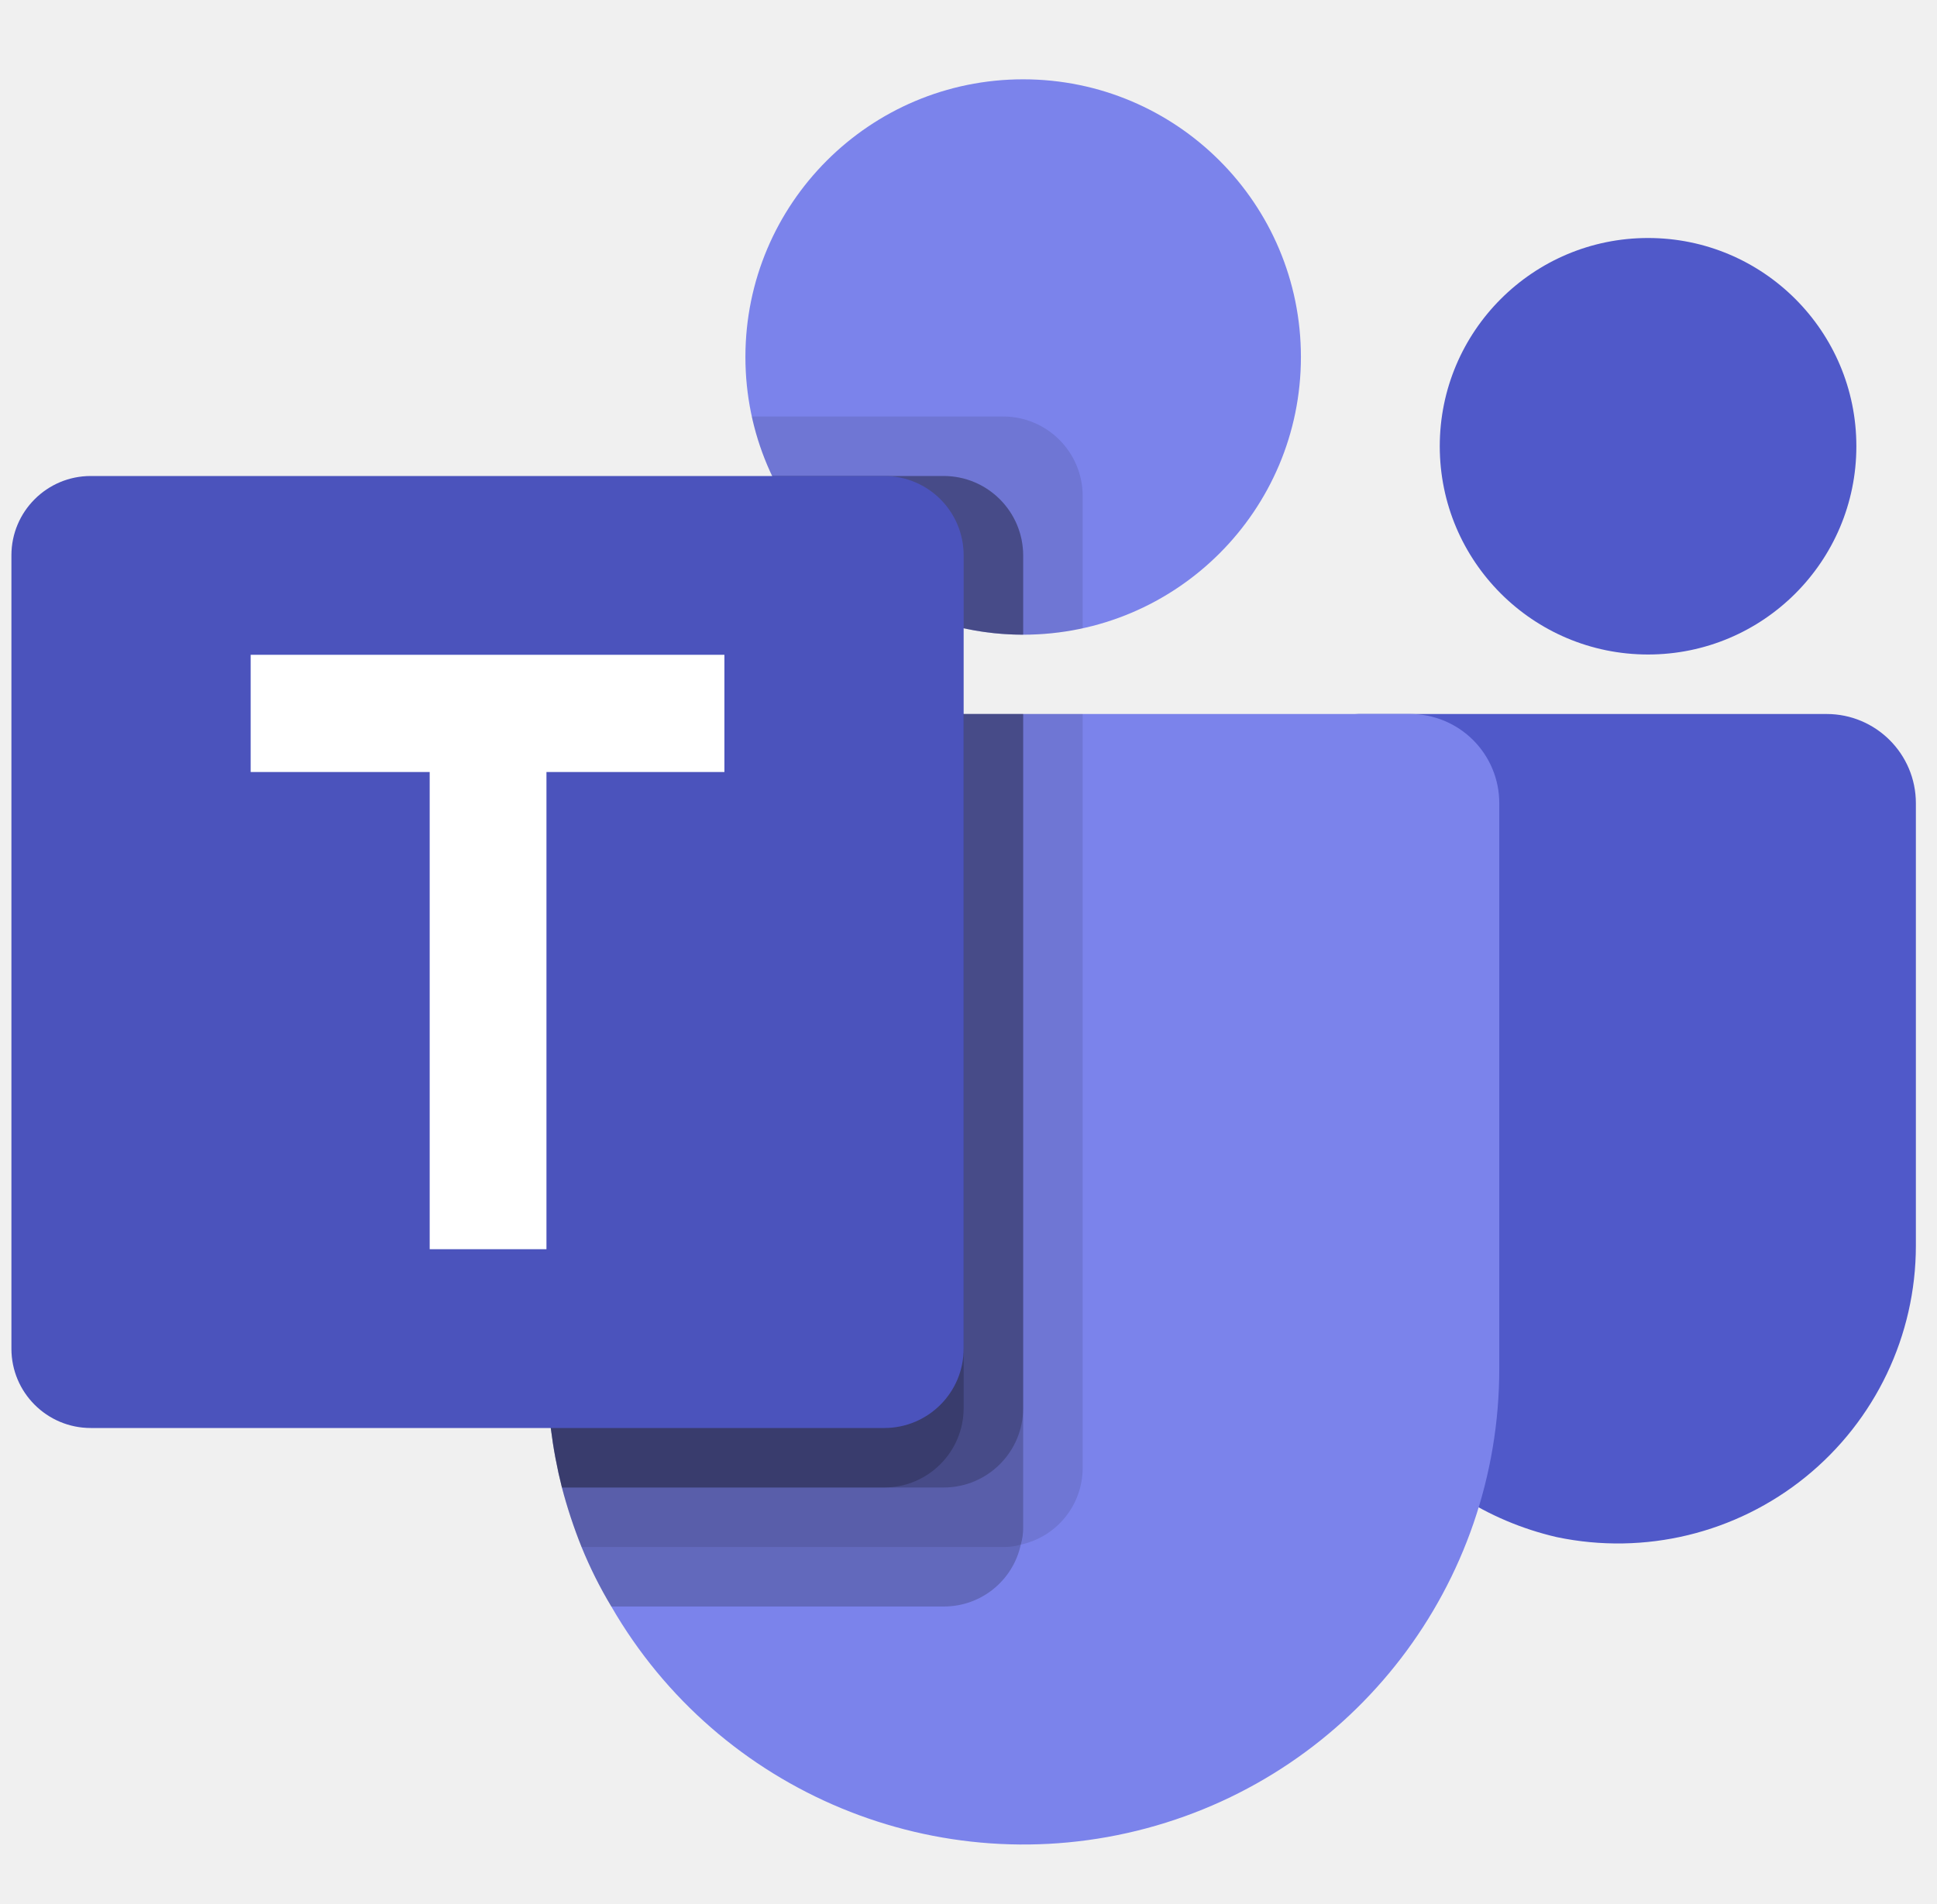
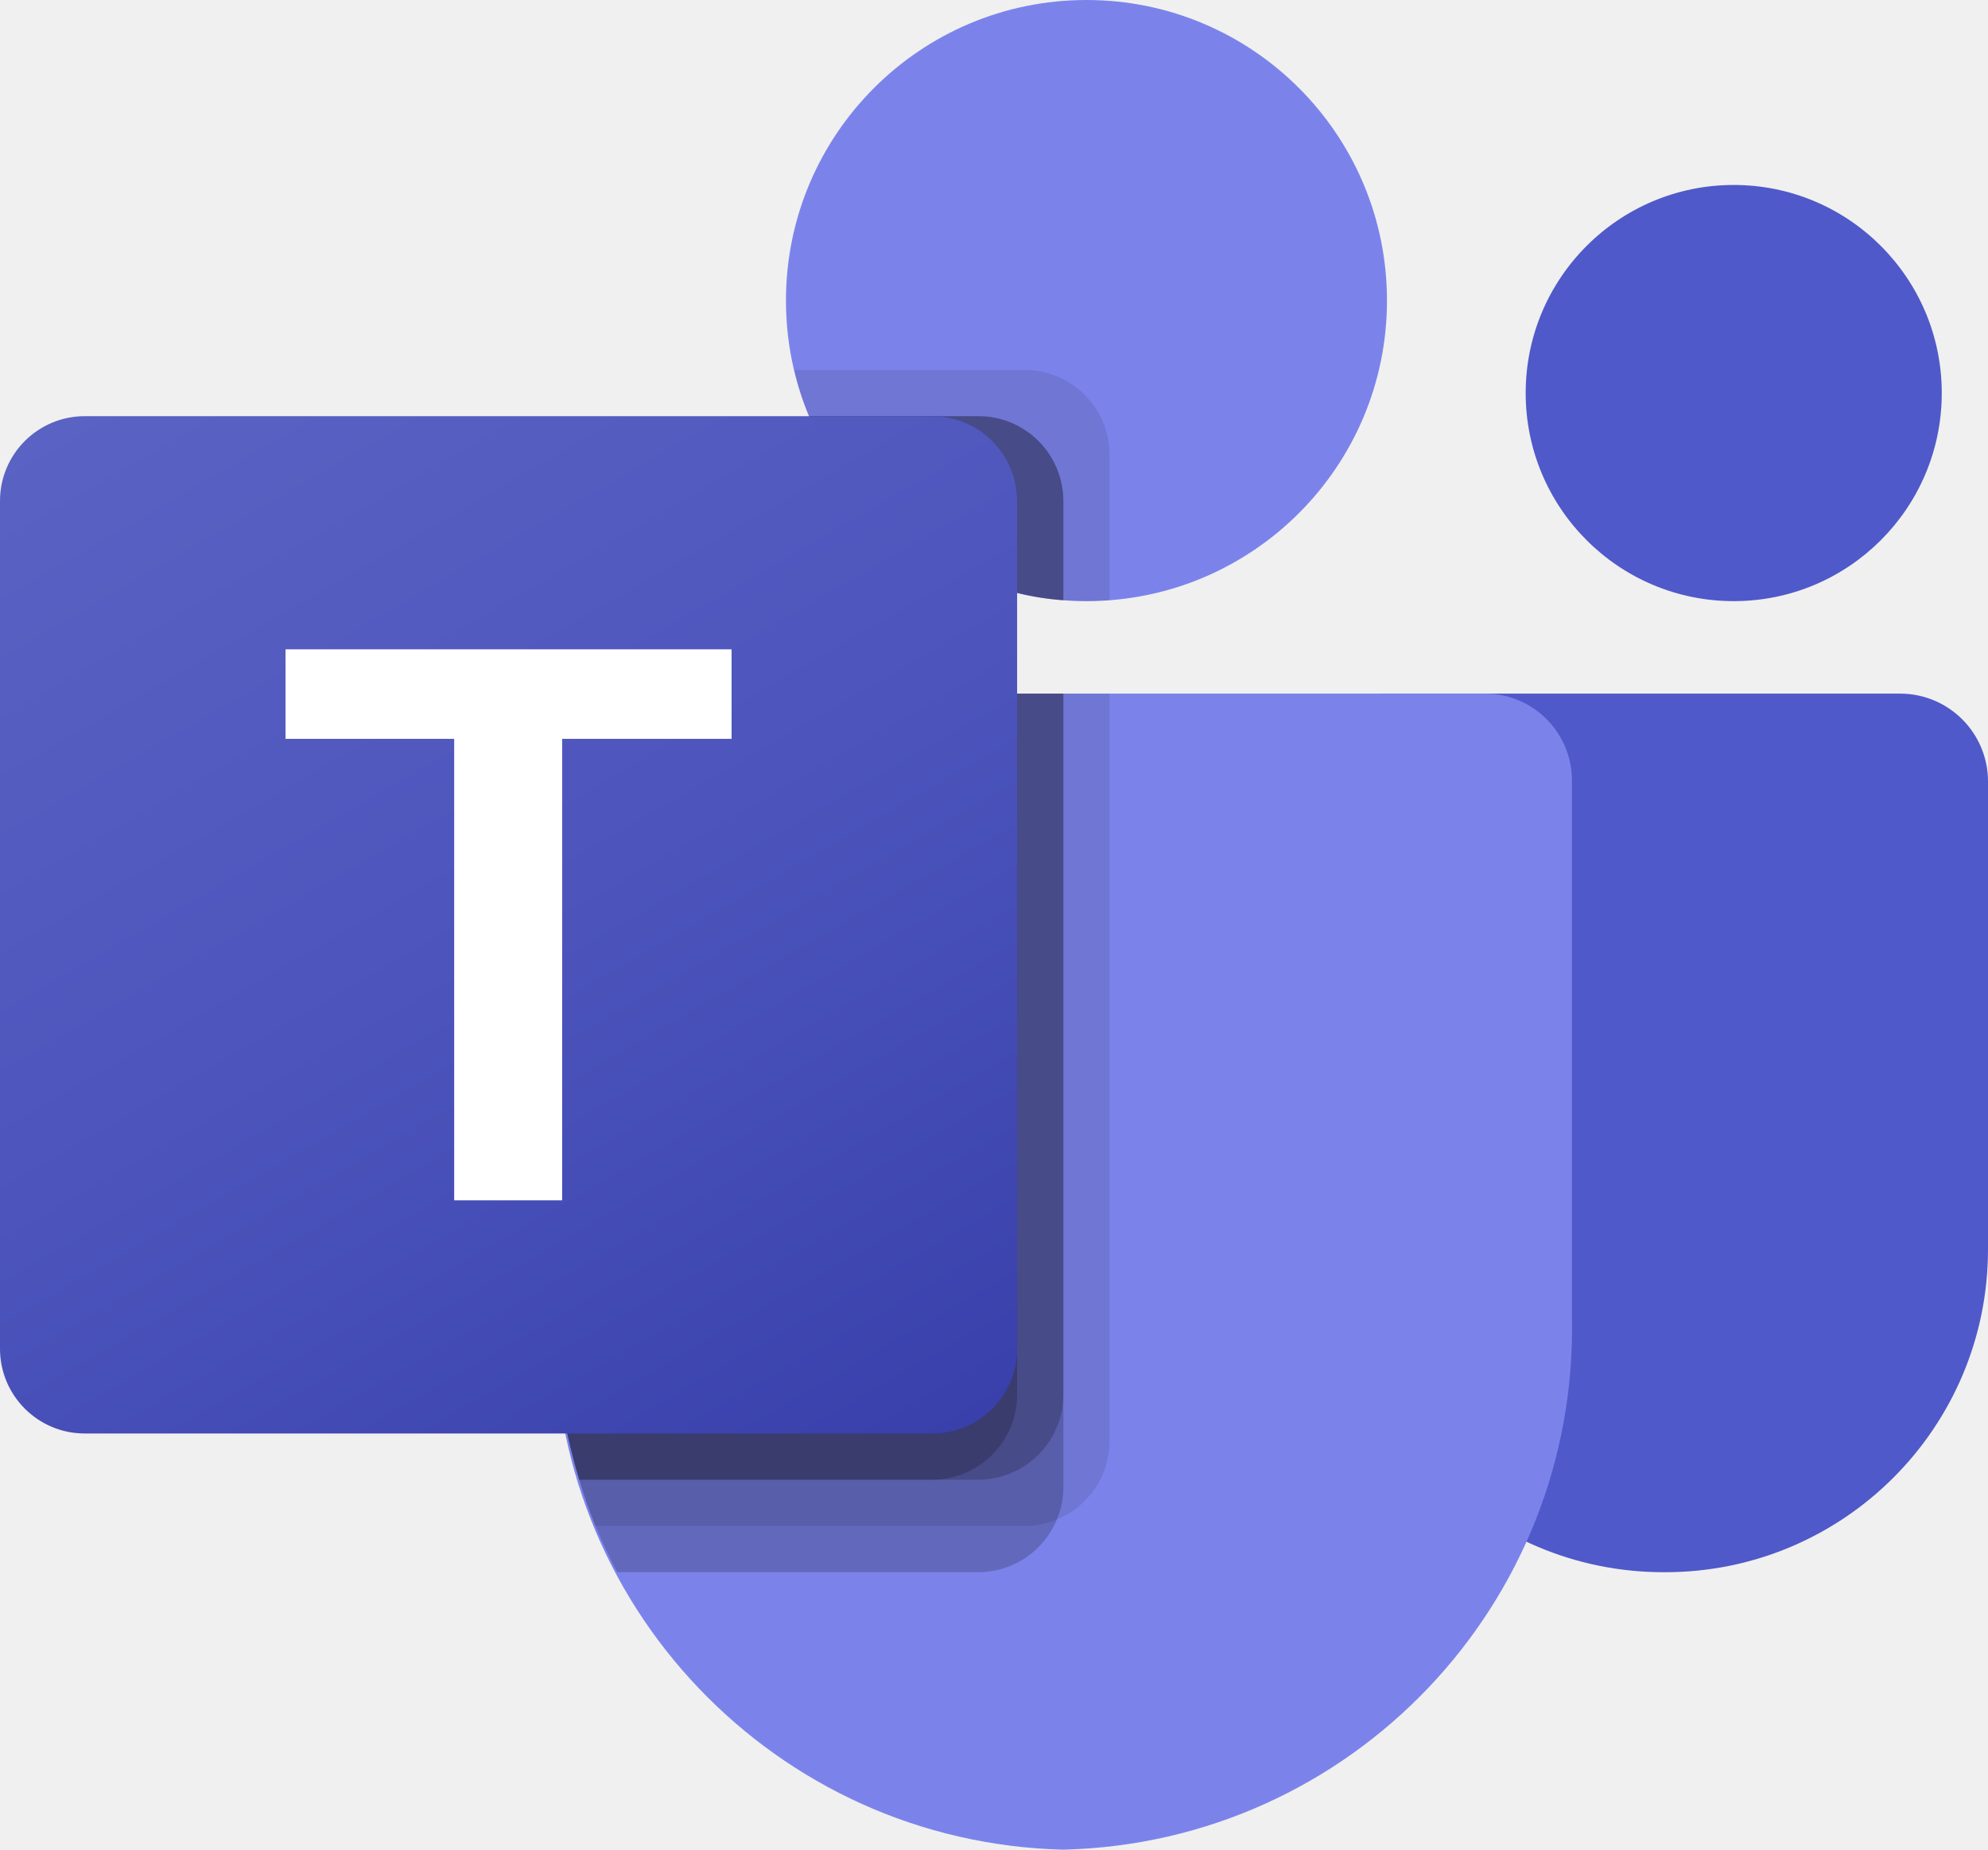
- <svg xmlns="http://www.w3.org/2000/svg" viewBox="-0.13 0 32.423 32" width="2500" height="2458">
-   <circle cx="17" cy="6" fill="#7b83eb" r="4.667" />
-   <path d="M16.667 7H12.44l.021.093.002.008.022.086A4.671 4.671 0 0 0 18 10.559V8.333A1.337 1.337 0 0 0 16.667 7z" opacity=".1" />
-   <path d="M15.667 8h-2.884A4.667 4.667 0 0 0 17 10.667V9.333A1.337 1.337 0 0 0 15.667 8z" opacity=".2" />
-   <circle cx="27.5" cy="7.5" fill="#5059c9" r="3.5" />
-   <path d="M30.5 12h-7.861a.64.64 0 0 0-.64.64v8.11a5.121 5.121 0 0 0 3.967 5.084A5.006 5.006 0 0 0 32 20.938V13.5a1.5 1.5 0 0 0-1.5-1.5z" fill="#5059c9" />
-   <path d="M25 13.5V23a7.995 7.995 0 0 1-14.92 4 7.173 7.173 0 0 1-.5-1 8.367 8.367 0 0 1-.33-1A8.24 8.24 0 0 1 9 23v-9.5a1.498 1.498 0 0 1 1.5-1.5h13a1.498 1.498 0 0 1 1.5 1.5z" fill="#7b83eb" />
-   <path d="M15.667 8h-2.884A4.667 4.667 0 0 0 17 10.667V9.333A1.337 1.337 0 0 0 15.667 8z" opacity=".2" />
-   <path d="M18 12v12.67a1.32 1.32 0 0 1-1.04 1.29.966.966 0 0 1-.29.04H9.58a8.367 8.367 0 0 1-.33-1A8.24 8.24 0 0 1 9 23v-9.5a1.498 1.498 0 0 1 1.5-1.5z" opacity=".1" />
-   <path d="M17 12v13.67a.967.967 0 0 1-.04.29A1.32 1.32 0 0 1 15.67 27h-5.59a7.173 7.173 0 0 1-.5-1 8.367 8.367 0 0 1-.33-1A8.24 8.24 0 0 1 9 23v-9.5a1.498 1.498 0 0 1 1.5-1.5z" opacity=".2" />
-   <path d="M17 12v11.67A1.336 1.336 0 0 1 15.67 25H9.25A8.24 8.24 0 0 1 9 23v-9.5a1.498 1.498 0 0 1 1.5-1.5z" opacity=".2" />
-   <path d="M10.5 12A1.498 1.498 0 0 0 9 13.5V23a8.24 8.24 0 0 0 .25 2h5.42A1.336 1.336 0 0 0 16 23.67V12z" opacity=".2" />
-   <path d="M1.333 8h13.334A1.333 1.333 0 0 1 16 9.333v13.334A1.333 1.333 0 0 1 14.667 24H1.333A1.333 1.333 0 0 1 0 22.667V9.333A1.333 1.333 0 0 1 1.333 8z" fill="#4b53bc" />
-   <path d="M11.98 12.975H8.99v8.02H7.028v-8.02H4.02v-1.97h7.96z" fill="#fff" />
-   <path d="M0 0h32v32H0z" fill="none" />
+ <svg xmlns="http://www.w3.org/2000/svg" viewBox="0 0 2228.833 2073.333">
+   <path fill="#5059C9" d="M1554.637,777.5h575.713c54.391,0,98.483,44.092,98.483,98.483c0,0,0,0,0,0v524.398 c0,199.901-162.051,361.952-361.952,361.952h0h-1.711c-199.901,0.028-361.975-162-362.004-361.901c0-0.017,0-0.034,0-0.052V828.971 C1503.167,800.544,1526.211,777.5,1554.637,777.5L1554.637,777.5z" />
+   <circle fill="#5059C9" cx="1943.75" cy="440.583" r="233.25" />
+   <circle fill="#7B83EB" cx="1218.083" cy="336.917" r="336.917" />
+   <path fill="#7B83EB" d="M1667.323,777.5H717.01c-53.743,1.33-96.257,45.931-95.01,99.676v598.105 c-7.505,322.519,247.657,590.16,570.167,598.053c322.51-7.893,577.671-275.534,570.167-598.053V877.176 C1763.579,823.431,1721.066,778.83,1667.323,777.5z" />
+   <path opacity=".1" d="M1244,777.5v838.145c-0.258,38.435-23.549,72.964-59.09,87.598 c-11.316,4.787-23.478,7.254-35.765,7.257H667.613c-6.738-17.105-12.958-34.21-18.142-51.833 c-18.144-59.477-27.402-121.307-27.472-183.49V877.02c-1.246-53.659,41.198-98.19,94.855-99.52H1244z" />
+   <path opacity=".2" d="M1192.167,777.5v889.978c-0.002,12.287-2.47,24.449-7.257,35.765 c-14.634,35.541-49.163,58.833-87.598,59.09H691.975c-8.812-17.105-17.105-34.21-24.362-51.833 c-7.257-17.623-12.958-34.21-18.142-51.833c-18.144-59.476-27.402-121.307-27.472-183.49V877.02 c-1.246-53.659,41.198-98.19,94.855-99.52H1192.167z" />
+   <path opacity=".2" d="M1192.167,777.5v786.312c-0.395,52.223-42.632,94.46-94.855,94.855h-447.84 c-18.144-59.476-27.402-121.307-27.472-183.49V877.02c-1.246-53.659,41.198-98.19,94.855-99.52H1192.167z" />
+   <path opacity=".2" d="M1140.333,777.5v786.312c-0.395,52.223-42.632,94.46-94.855,94.855H649.472 c-18.144-59.476-27.402-121.307-27.472-183.49V877.02c-1.246-53.659,41.198-98.19,94.855-99.52H1140.333z" />
+   <path opacity=".1" d="M1244,509.522v163.275c-8.812,0.518-17.105,1.037-25.917,1.037 c-8.812,0-17.105-0.518-25.917-1.037c-17.496-1.161-34.848-3.937-51.833-8.293c-104.963-24.857-191.679-98.469-233.25-198.003 c-7.153-16.715-12.706-34.071-16.587-51.833h258.648C1201.449,414.866,1243.801,457.217,1244,509.522z" />
+   <path opacity=".2" d="M1192.167,561.355v111.442c-17.496-1.161-34.848-3.937-51.833-8.293 c-104.963-24.857-191.679-98.469-233.25-198.003h190.228C1149.616,466.699,1191.968,509.051,1192.167,561.355z" />
+   <path opacity=".2" d="M1192.167,561.355v111.442c-17.496-1.161-34.848-3.937-51.833-8.293 c-104.963-24.857-191.679-98.469-233.25-198.003h190.228C1149.616,466.699,1191.968,509.051,1192.167,561.355z" />
+   <path opacity=".2" d="M1140.333,561.355v103.148c-104.963-24.857-191.679-98.469-233.25-198.003 h138.395C1097.783,466.699,1140.134,509.051,1140.333,561.355z" />
+   <linearGradient id="a" gradientUnits="userSpaceOnUse" x1="198.099" y1="1683.073" x2="942.234" y2="394.261" gradientTransform="matrix(1 0 0 -1 0 2075.333)">
+     <stop offset="0" stop-color="#5a62c3" />
+     <stop offset=".5" stop-color="#4d55bd" />
+     <stop offset="1" stop-color="#3940ab" />
+   </linearGradient>
+   <path fill="url(#a)" d="M95.01,466.5h950.312c52.473,0,95.01,42.538,95.01,95.01v950.312c0,52.473-42.538,95.01-95.01,95.01 H95.01c-52.473,0-95.01-42.538-95.01-95.01V561.51C0,509.038,42.538,466.5,95.01,466.5z" />
+   <path fill="#FFF" d="M820.211,828.193H630.241v517.297H509.211V828.193H320.123V727.844h500.088V828.193z" />
</svg>
